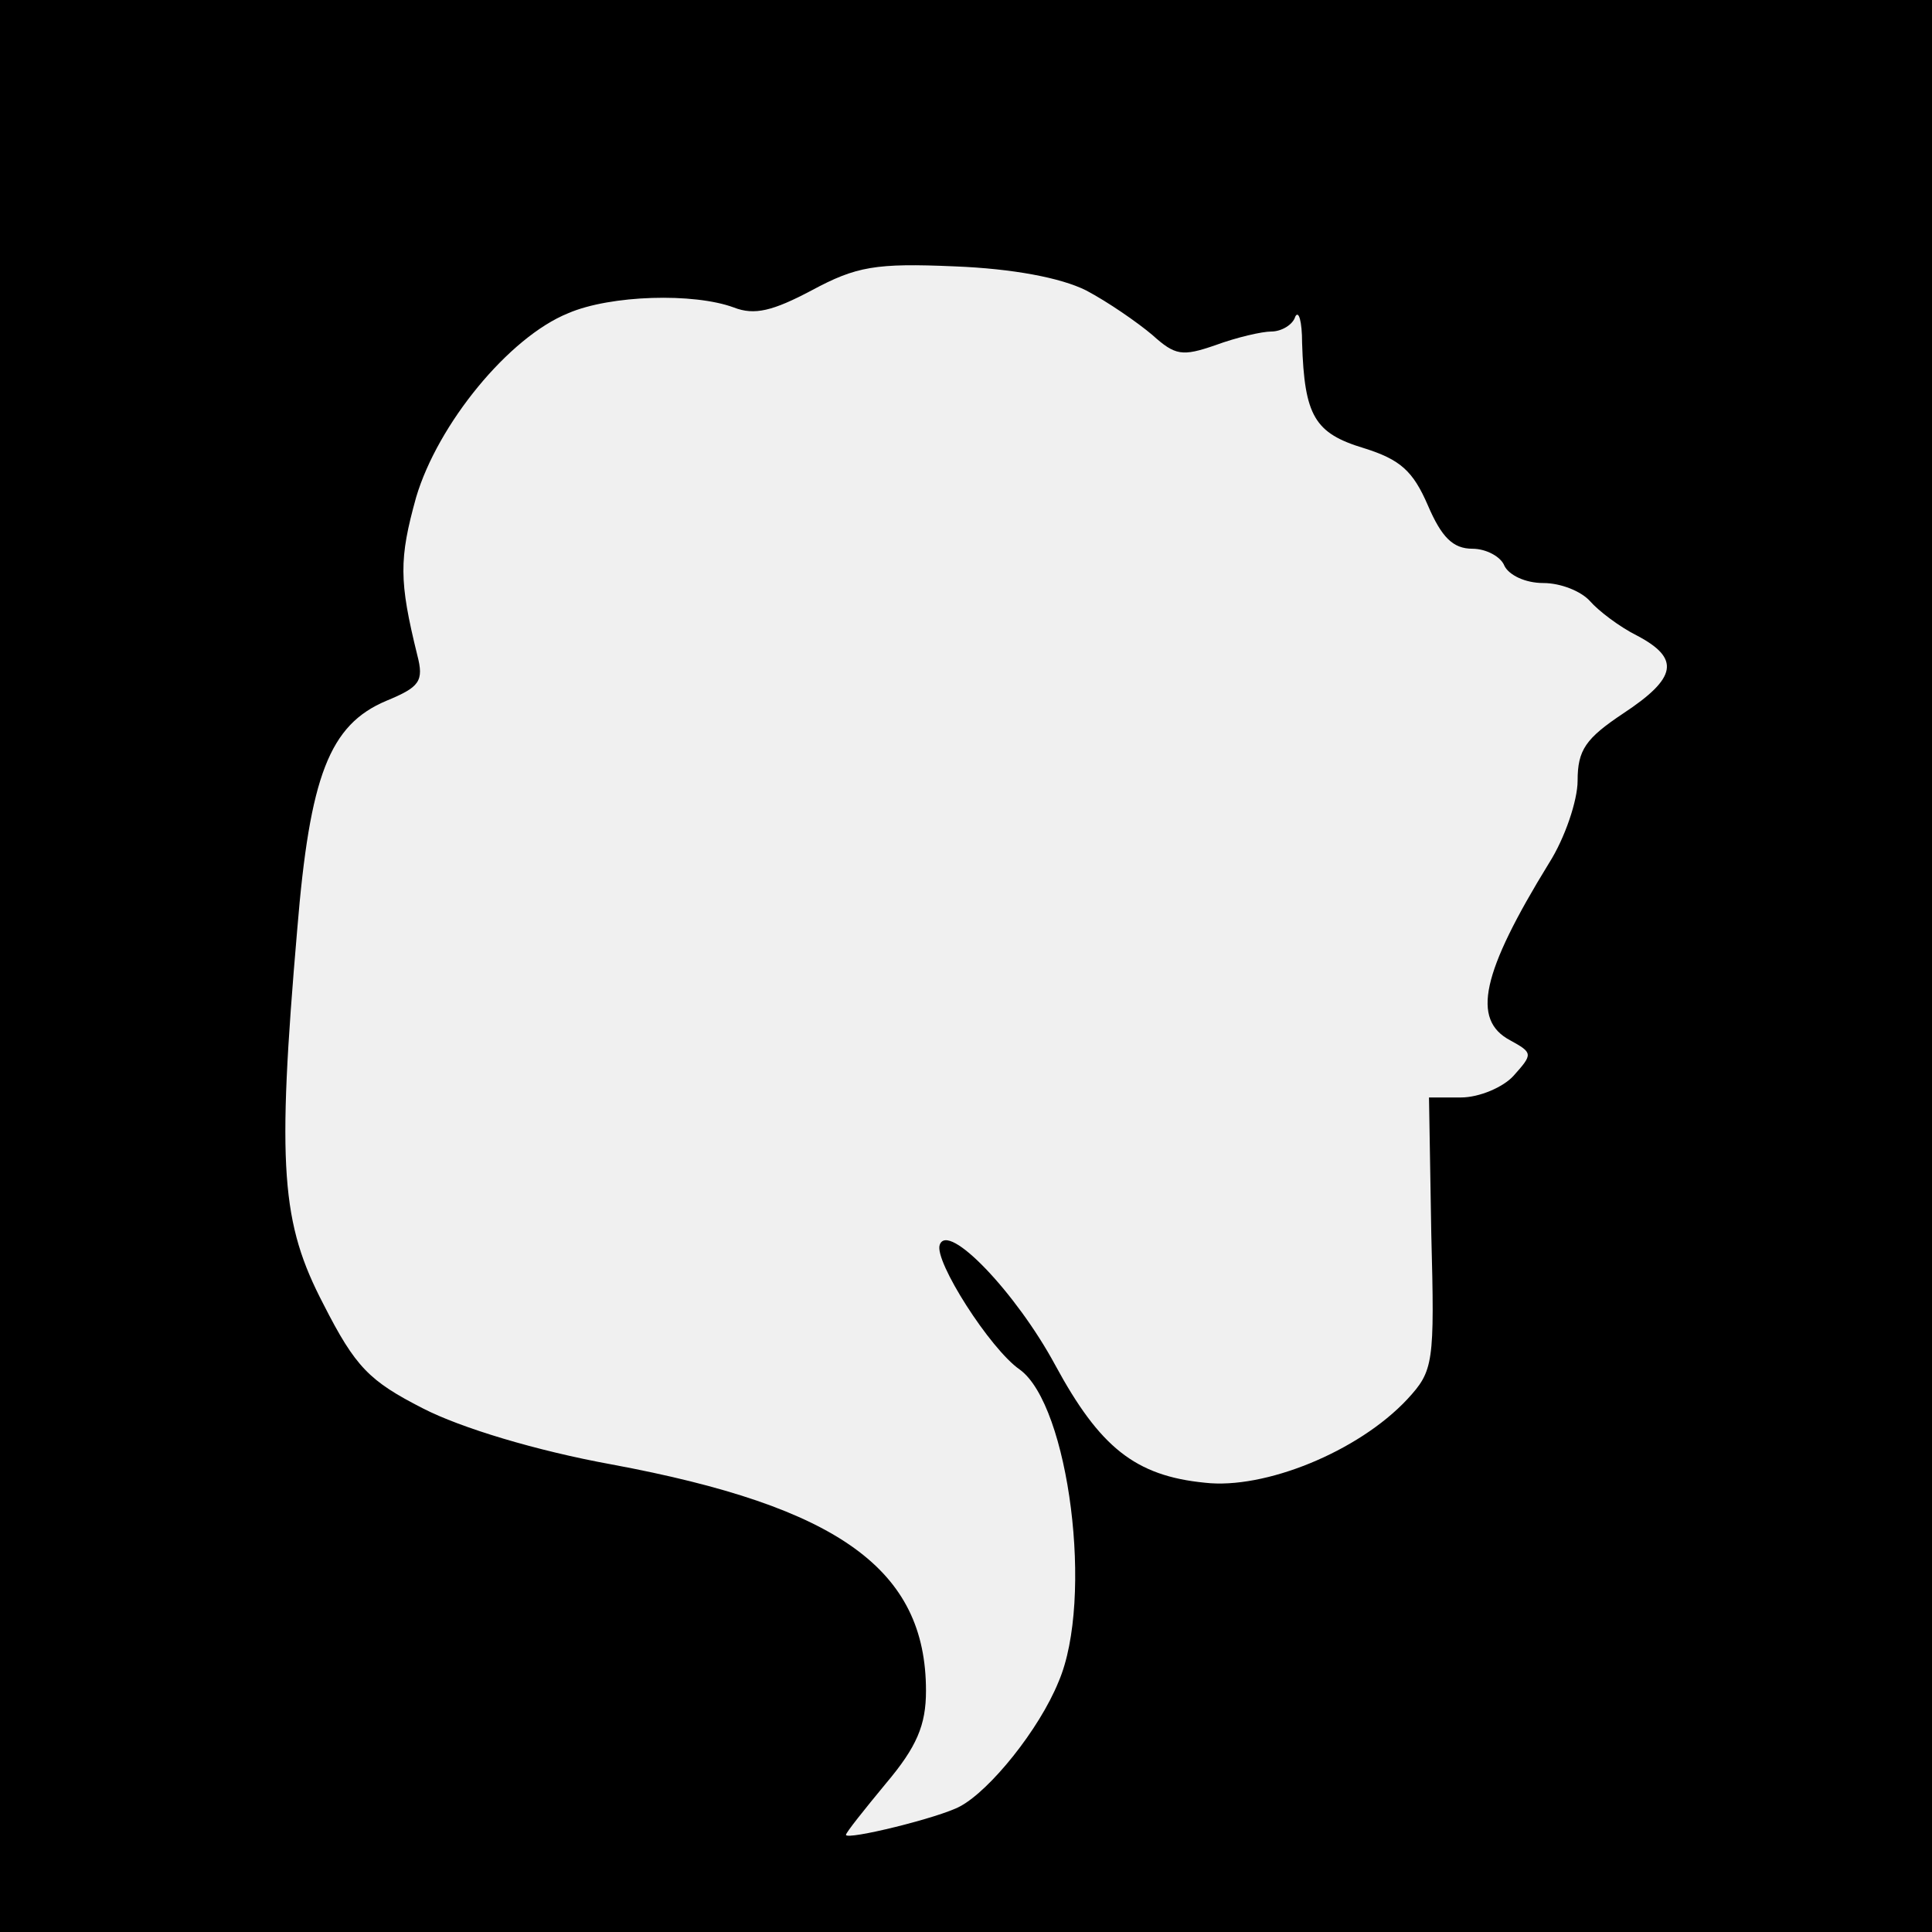
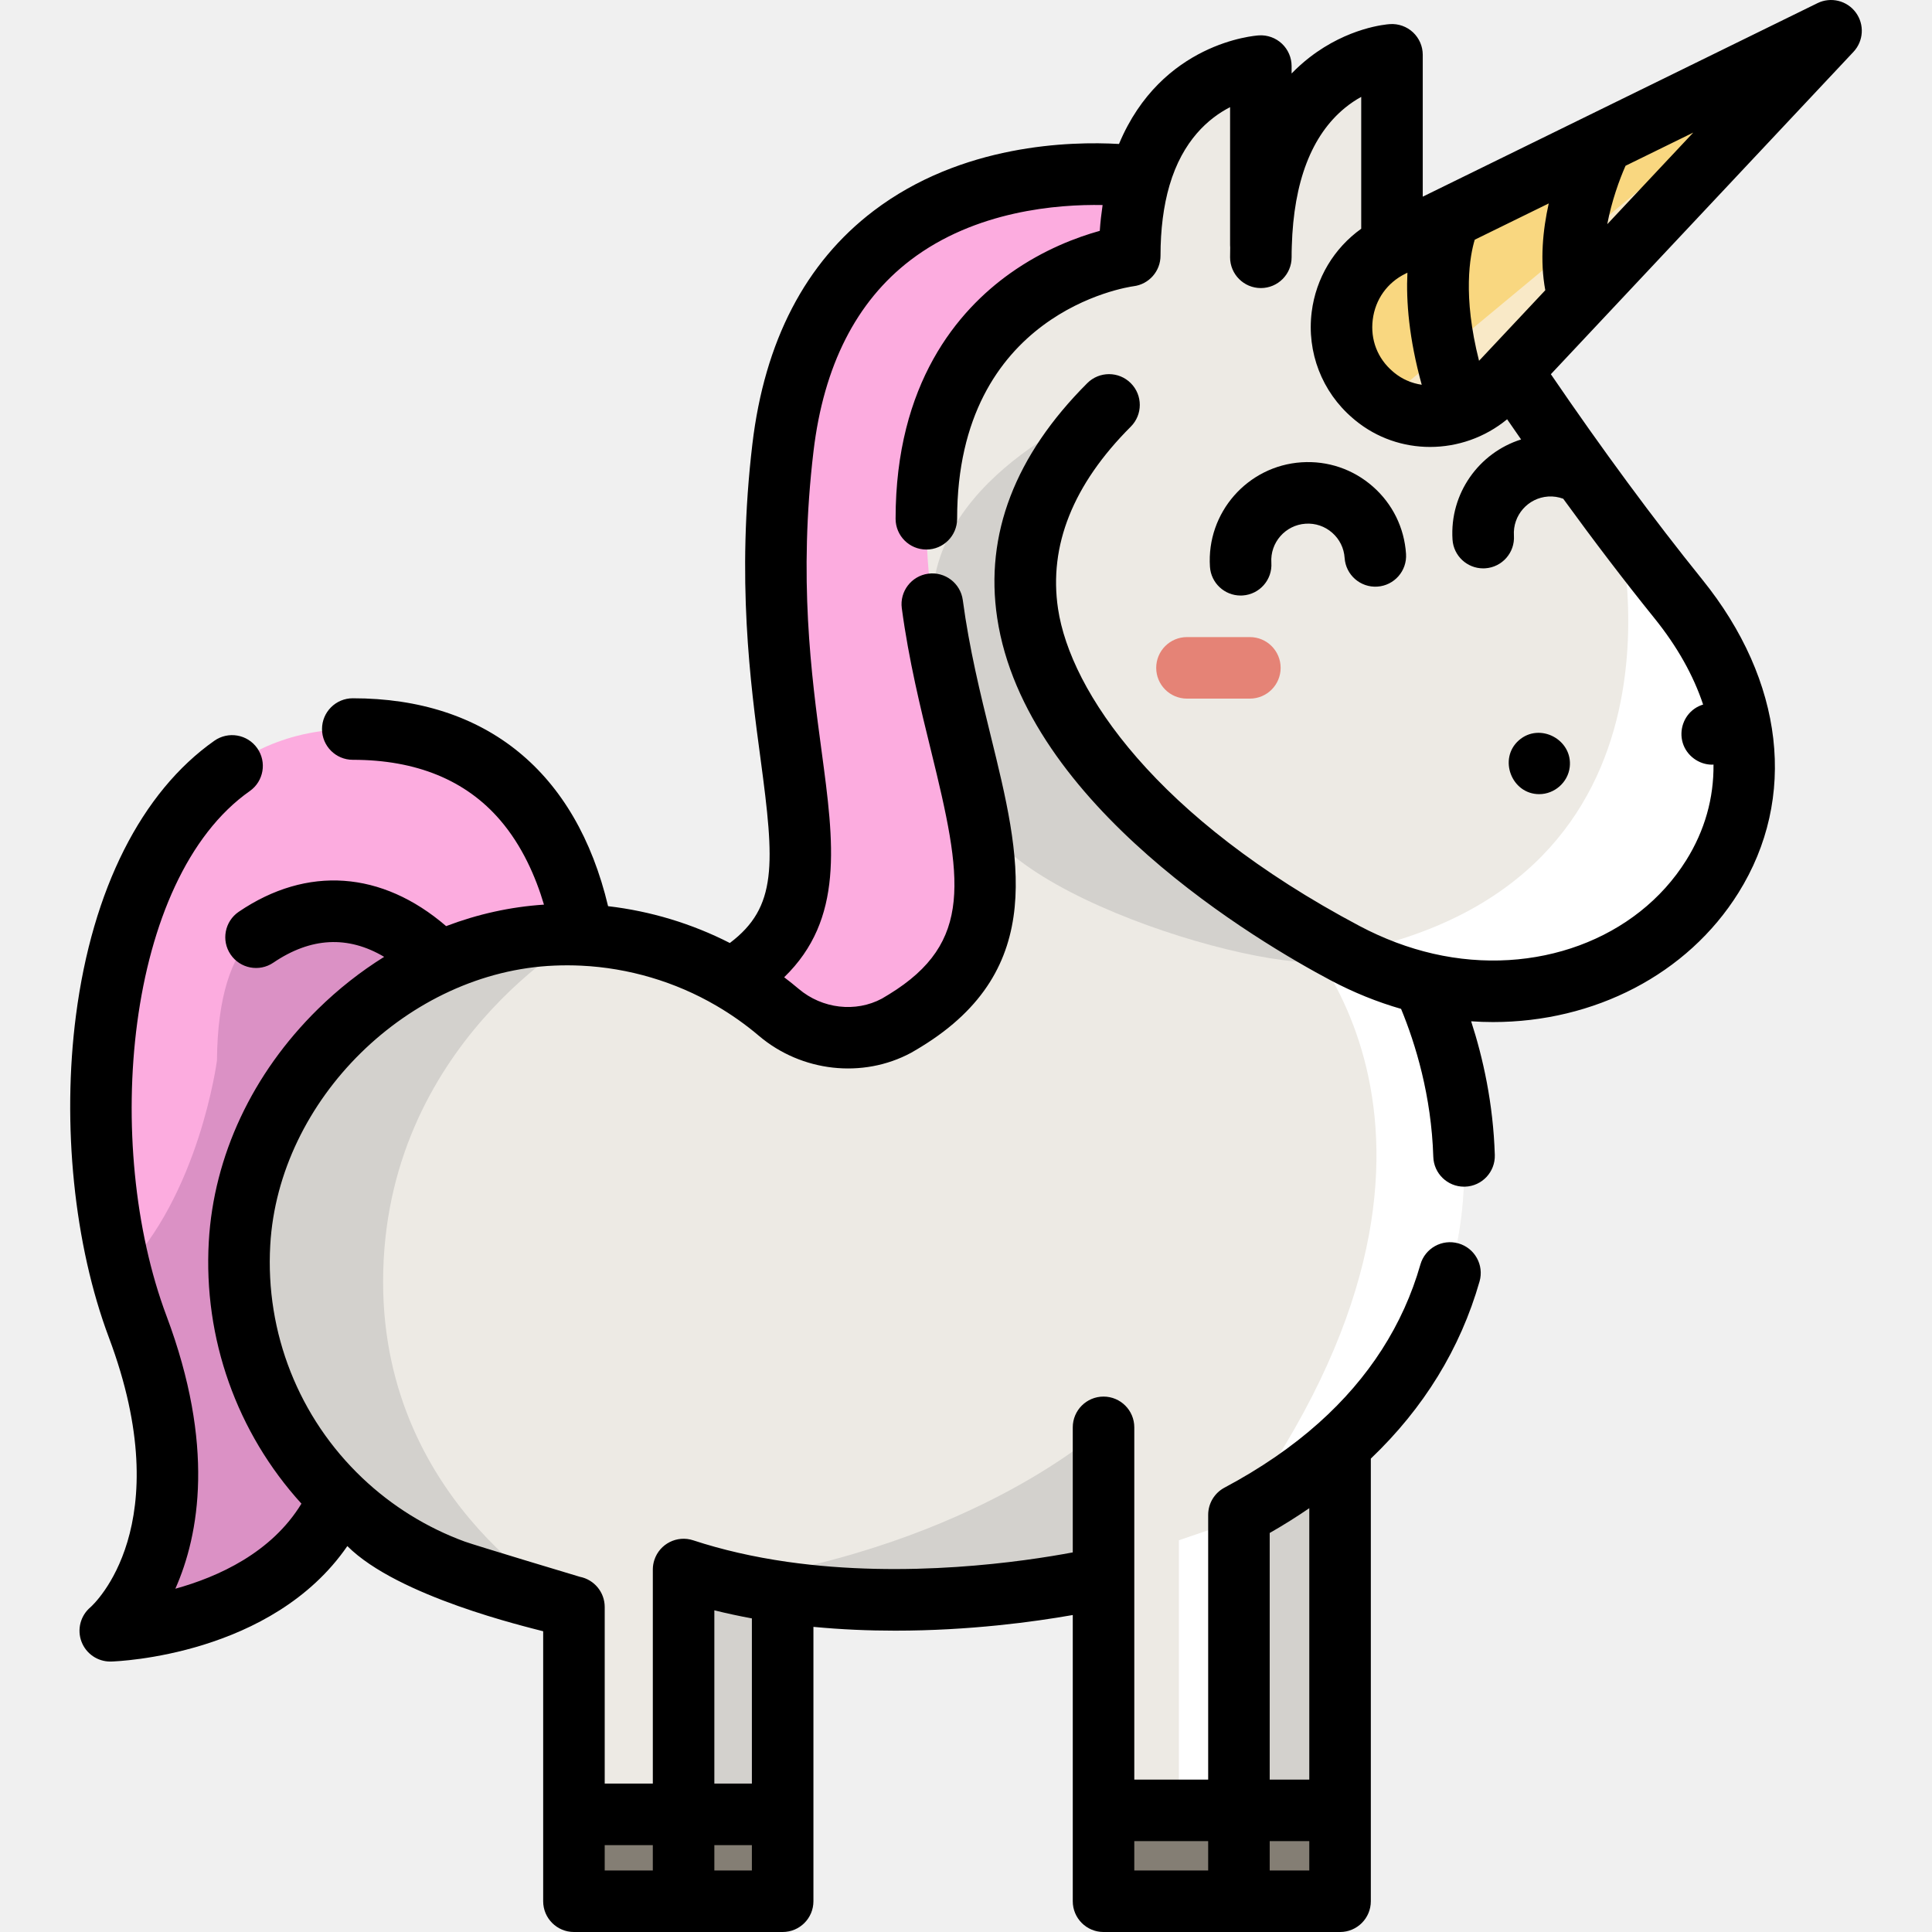
- <svg xmlns="http://www.w3.org/2000/svg" version="1.0" width="169pt" height="169pt" viewBox="0 0 169 169" preserveAspectRatio="xMidYMid meet">
-   <g transform="translate(0,169) scale(0.1,-0.1)" fill="#000000" stroke="none">
-     <path d="M0 845 l0 -845 845 0 845 0 0 845 0 845 -845 0 -845 0 0 -845z m950 591 c19 -10 45 -28 58 -39 20 -18 26 -19 55 -9 19 7 41 12 49 12 9 0 19 6 21 13 3 6 6 -4 6 -23 2 -64 11 -79 54 -92 32 -10 43 -20 56 -50 12 -28 22 -38 39 -38 12 0 25 -7 28 -15 4 -8 18 -15 34 -15 15 0 33 -7 41 -16 7 -8 25 -22 41 -30 38 -20 35 -37 -12 -68 -33 -22 -40 -32 -40 -59 0 -17 -11 -50 -25 -72 -59 -96 -68 -137 -34 -155 20 -11 20 -12 3 -31 -9 -10 -30 -19 -46 -19 l-28 0 2 -119 c3 -114 2 -120 -21 -145 -43 -46 -125 -79 -177 -73 -61 6 -92 31 -131 103 -34 63 -94 126 -101 105 -5 -14 44 -91 70 -109 43 -31 65 -201 34 -273 -17 -42 -60 -95 -86 -109 -18 -10 -100 -30 -100 -25 0 2 16 22 35 45 27 32 35 51 35 81 0 106 -76 161 -275 198 -66 12 -132 32 -165 49 -47 24 -59 36 -87 91 -37 71 -41 119 -23 328 11 134 28 179 78 200 29 12 33 17 27 40 -16 65 -16 84 -1 138 19 64 81 140 133 161 37 16 110 18 145 5 18 -7 34 -3 68 15 39 21 56 24 125 21 51 -2 93 -10 115 -21z" />
+ <svg xmlns="http://www.w3.org/2000/svg" version="1.1" id="Layer_1" x="0px" y="0px" viewBox="0 0 512 512" style="enable-background:new 0 0 512 512;" xml:space="preserve">
+   <g>
+     <rect x="328.331" y="479.766" style="fill:#847E74;" width="26.797" height="24.08" />
+     <rect x="292.446" y="479.766" style="fill:#847E74;" width="35.886" height="24.08" />
+     <rect x="181.158" y="480.821" style="fill:#847E74;" width="26.254" height="23.025" />
+     <rect x="152.099" y="480.821" style="fill:#847E74;" width="29.059" height="23.025" />
  </g>
+   <g>
+     <path style="fill:#D3D1CD;" d="M207.41,421.966v58.856h-26.254v-64.879C189.745,418.769,198.605,420.704,207.41,421.966z" />
+     <path style="fill:#D3D1CD;" d="M355.128,383.427v96.34H328.33v-78.327c10.425-5.544,19.22-11.686,26.58-18.264L355.128,383.427z" />
+   </g>
+   <path style="fill:#F9D780;" d="M485.245,8.155L400.58,98.342l-4.088,4.359c-7.838,8.349-20.492,10.012-29.917,4.011  c-0.783-0.5-1.533-1.044-2.261-1.642c-0.174-0.141-0.337-0.283-0.511-0.435c-13.002-11.067-10.262-31.918,5.088-39.441  L485.245,8.155z" />
+   <path style="fill:#EDEAE4;" d="M398.297,262.649c-6.588,0.239-13.404-0.38-20.318-1.968l-0.228,1.011  c14.415,32.777,19.122,84.034-22.84,121.485c-7.36,6.577-16.155,12.719-26.58,18.264v78.327h-35.886v-61.726  c0,0-41.756,10.121-85.034,3.924c-8.806-1.261-17.666-3.196-26.254-6.023v64.879h-29.059v-54.954c0,0-9.925-1.924-22.96-6.979  c-14.763-3.685-28.037-11.132-38.723-21.286c-17.818-16.905-28.472-41.267-26.939-68.097c2.424-42.702,40.43-80.033,83.164-81.762  c2.62-0.109,5.218-0.098,7.784,0.022c14.328,0.685,27.754,4.849,39.441,11.665c4.446,2.587,8.643,5.555,12.534,8.86  c8.686,7.36,21.134,8.914,31.168,3.533c0.467-0.25,0.924-0.511,1.37-0.783c0.337-0.196,0.652-0.413,0.968-0.609  c44.213-27.134,5.588-70.141,5.588-132.954s53.899-69.717,53.899-69.717c0-8.251,1.022-15.144,2.707-20.905  c8.175-27.906,32.037-29.341,32.037-29.341v47.453h0.054c1.413-48.301,34.701-50.442,34.701-50.442v50.67  c-15.35,7.523-18.09,28.374-5.088,39.441c0.174,0.152,0.337,0.294,0.511,0.435c9.567,7.871,23.699,6.664,32.179-2.37l4.088-4.359  l0.011,0.011c8.556,12.708,17.905,26.004,27.754,39.169c0,0,0,0.011,0.011,0.022c5.349,7.142,10.839,14.23,16.437,21.177  C485.451,209.097,448.804,260.888,398.297,262.649z" />
+   <path style="fill:#D3D1CD;" d="M293.901,107.3c0,0-46.836,17.819-46.836,52.812c0,22.347,8.034,38.402,12.143,54.168  c6.557,25.16,91.987,48.482,97.278,38.324c0,0-74.591-24.975-83.197-110.766" />
+   <g>
+     <path style="fill:#FFFFFF;" d="M356.487,252.604c96.66-18.835,72.543-113.549,71.869-115.06   c5.349,7.142,10.839,14.23,16.437,21.177C485.451,209.097,447.076,290.925,356.487,252.604z" />
+     <path style="fill:#FFFFFF;" d="M398.297,262.638v0.011c-6.588,0.239-13.404-0.38-20.318-1.968l-0.228,1.011   c14.415,32.777,19.122,84.034-22.84,121.485c-7.36,6.577-16.155,12.719-26.58,18.264c72.663-100.689,14.426-156.262,13.295-157.338   L398.297,262.638z" />
+   </g>
+   <path style="fill:#FCACDF;" d="M302.098,46.856c-1.685,5.762-2.707,12.654-2.707,20.905c0,0-53.899,6.903-53.899,69.717  s38.625,105.82-5.588,132.954c-0.315,0.196-0.631,0.413-0.968,0.609c-0.446,0.272-0.902,0.533-1.37,0.783  c-10.034,5.381-22.482,3.827-31.168-3.533c-3.892-3.305-8.088-6.273-12.534-8.86c37.712-23.025,3.761-57.628,13.622-140.792  C217.553,33.843,302.098,46.856,302.098,46.856z" />
+   <path style="fill:#F9E9C7;" d="M485.245,8.155L400.58,98.342l-4.088,4.359c-7.838,8.349-20.492,10.012-29.917,4.011L485.245,8.155z" />
+   <path style="fill:#FCACDF;" d="M88.904,399.017c-15.698,31.852-59.683,33.157-59.683,33.157s28.493-24.036,7.262-80.599  c-21.242-56.563-10.067-158.371,57.008-158.371c43.463,0,56.878,32.026,60.933,54.562c-2.566-0.12-5.164-0.13-7.784-0.022  c-42.735,1.729-80.74,39.06-83.164,81.762c-1.533,26.83,9.121,51.192,26.939,68.097L88.904,399.017z" />
+   <polygon style="fill:#FFFFFF;" points="312.426,408.181 328.33,402.745 328.33,479.767 312.426,479.767 " />
+   <g>
+     <path style="fill:#D3D1CD;" d="M192.559,419.149c66.598-9.882,99.885-40.886,99.885-40.886v39.778   C292.445,418.041,234.672,437.728,192.559,419.149z" />
+     <path style="fill:#D3D1CD;" d="M101.525,339.693c0,59.791,50.573,86.176,50.573,86.176s-9.925-1.924-22.96-6.979   c-14.763-3.685-28.037-11.132-38.723-21.286c-17.818-16.905-28.472-41.267-26.939-68.097c2.424-42.702,40.43-80.033,83.164-81.762   c2.62-0.109,5.218-0.098,7.784,0.022C154.424,247.766,101.525,276.64,101.525,339.693z" />
+   </g>
+   <path style="fill:#DB91C5;" d="M63.476,329.506c-1.533,26.83,9.121,51.192,26.939,68.097l-1.511,1.413  c-15.698,31.852-59.683,33.157-59.683,33.157s28.493-24.036,7.262-80.599c-1.663-4.425-3.12-9.121-4.381-14.035  c10.371-10.382,16.72-24.504,20.481-36.027c3.751-11.534,4.914-20.47,4.914-20.47c0.554-68.195,58.683-26.406,58.683-26.406  l-0.533,0.761C86.969,268.682,65.292,297.599,63.476,329.506z" />
+   <path style="fill:#E58376;" d="M331.228,185.141H314.56c-4.503,0-8.153-3.651-8.153-8.153c0-4.503,3.651-8.153,8.153-8.153h16.669  c4.503,0,8.153,3.651,8.153,8.153C339.382,181.49,335.731,185.141,331.228,185.141z" />
+   <path d="M491.802,3.309c-2.341-3.167-6.612-4.209-10.146-2.475L377.044,52.118V14.525c0-2.254-0.933-4.406-2.576-5.948  s-3.858-2.334-6.101-2.189c-1.107,0.072-11.106,0.923-21.286,8.796c-1.734,1.342-3.323,2.779-4.793,4.288v-1.958  c0-2.247-0.928-4.395-2.563-5.936c-1.637-1.54-3.84-2.341-6.079-2.202c-1.124,0.067-25.873,1.894-37.1,28.777  c-12.913-0.74-41.693-0.013-65.04,17.734c-18.074,13.739-28.879,34.528-32.116,61.791c-4.242,35.781-0.531,63.403,2.181,83.571  c3.715,27.638,4.484,39.139-8.158,48.654c-10.05-5.134-21.026-8.451-32.263-9.755c-8.476-35.592-32.297-55.098-67.658-55.098  c-4.503,0-8.153,3.651-8.153,8.153c0,4.503,3.651,8.153,8.153,8.153c16.808,0,29.949,5.379,39.058,15.988  c5.823,6.78,9.405,14.98,11.608,22.392c-8.842,0.579-17.562,2.509-25.926,5.695c-17.033-14.647-36.827-16.102-54.953-3.806  c-3.727,2.528-4.699,7.598-2.17,11.324c2.528,3.727,7.598,4.699,11.324,2.17c9.929-6.735,19.772-7.236,29.374-1.544  c-6.24,3.882-12.143,8.522-17.582,13.867c-17.344,17.046-27.604,38.922-28.891,61.596c-1.468,25.687,7.427,50.617,24.55,69.445  c-7.907,12.99-22.038,19.402-33.414,22.545c6.375-14.379,10.515-38.033-2.357-72.323C27.144,303.512,33.089,232.92,66.193,209.641  c3.683-2.591,4.569-7.676,1.979-11.359c-2.59-3.684-7.676-4.568-11.359-1.98c-19.322,13.589-32.349,39.423-36.678,72.743  c-3.759,28.929-0.5,60.852,8.716,85.394c18.719,49.869-3.98,70.698-4.885,71.502c-2.65,2.236-3.597,5.904-2.358,9.144  c1.21,3.164,4.244,5.242,7.614,5.242c0.08,0,0.162-0.001,0.244-0.003c1.855-0.055,42.644-1.621,62.582-30.596  c13.414,13.414,47.614,21.428,51.899,22.571v71.549c0,4.503,3.651,8.153,8.153,8.153h29.059h26.254c4.503,0,8.153-3.651,8.153-8.153  v-72.713c7.423,0.708,14.705,1.007,21.66,1.007c19.738,0,36.829-2.342,47.068-4.145v75.851c0,4.503,3.651,8.153,8.153,8.153h62.683  c4.503,0,8.153-3.651,8.153-8.153V386.544c14.039-13.389,23.726-29.165,28.814-46.95c1.239-4.329-1.267-8.844-5.595-10.082  c-4.327-1.238-8.843,1.267-10.081,5.595c-4.576,15.99-13.638,30.116-26.941,41.989c-7.083,6.329-15.486,12.097-24.975,17.145  c-2.661,1.415-4.326,4.184-4.326,7.199v70.173h-19.579v-93.351c0-4.503-3.651-8.153-8.153-8.153c-4.503,0-8.153,3.651-8.153,8.153  v33.14c-12.903,2.422-44.025,7.03-75.725,2.492c-8.872-1.271-17.236-3.187-24.86-5.696c-4.277-1.408-8.886,0.918-10.294,5.195  c-0.267,0.813-0.399,1.637-0.409,2.45v56.825h-12.752v-46.8c0-3.898-2.768-7.253-6.593-8.002  c-0.093-0.018-27.899-8.377-30.501-9.332c-10.054-3.686-19.316-9.421-27.13-16.846c-16.842-15.978-25.739-38.473-24.411-61.72  c2.192-38.59,36.699-72.514,75.362-74.077c2.331-0.097,4.709-0.09,7.056,0.02c12.55,0.6,24.903,4.253,35.729,10.568  c4.014,2.335,7.835,5.037,11.365,8.034c11.286,9.563,27.477,11.37,40.283,4.503c0.812-0.434,2.758-1.633,2.758-1.633  c33.58-20.608,26.217-50.538,18.42-82.225c-2.809-11.418-5.714-23.225-7.442-36.126c-0.598-4.464-4.699-7.596-9.163-6.999  c-4.463,0.598-7.597,4.701-6.999,9.163c1.845,13.776,4.993,26.57,7.77,37.858c8.316,33.803,11.319,50.663-11.148,64.452  c-0.254,0.158-1.457,0.894-1.893,1.135c-6.963,3.734-15.823,2.703-22.037-2.562c-1.256-1.066-2.551-2.092-3.867-3.095  c15.885-15.412,13.207-35.457,9.922-59.904c-2.74-20.381-6.149-45.746-2.149-79.478c2.69-22.65,11.333-39.694,25.694-50.656  c17.231-13.153,39.049-14.832,50.921-14.611c-0.325,2.22-0.591,4.489-0.747,6.841c-5.906,1.637-14.833,4.917-23.733,11.244  c-13.859,9.85-30.379,29.134-30.379,65.06c0,4.503,3.651,8.153,8.153,8.153c4.503,0,8.153-3.651,8.153-8.153  c0-54.596,44.904-61.372,46.782-61.63c4.069-0.521,7.117-3.985,7.117-8.087c0-6.955,0.8-13.218,2.378-18.613  c3.508-11.972,10.431-17.866,16.06-20.755v36.574c0,0.201,0.016,0.398,0.03,0.596c-0.026,0.973-0.03,1.888-0.03,2.622  c0,4.503,3.651,8.153,8.153,8.153s8.153-3.651,8.153-8.153c0-0.984,0.008-1.937,0.05-2.979c0.499-17.048,5.236-29.366,14.078-36.613  c1.461-1.197,2.925-2.156,4.319-2.923v34.946c-7.202,5.154-12,13.083-13.126,22.062c-1.337,10.665,2.722,21.176,10.861,28.129  c0.235,0.205,0.457,0.396,0.66,0.561c5.771,4.747,12.809,7.076,19.856,7.076c7.262-0.001,14.527-2.485,20.416-7.335  c1.235,1.799,2.469,3.579,3.701,5.349c-11.178,3.522-18.968,14.339-18.174,26.541c0.28,4.314,3.867,7.624,8.128,7.624  c0.178,0,0.358-0.005,0.538-0.017c4.493-0.292,7.899-4.172,7.607-8.665c-0.349-5.357,3.723-10.005,9.083-10.36  c1.348-0.091,2.706,0.118,3.981,0.586c8.2,11.295,16.284,21.888,24.18,31.676c6.04,7.483,10.346,15.189,12.894,22.869  c-0.773,0.233-1.535,0.584-2.264,1.088c-2.879,1.992-4.142,5.706-3.142,9.052c1.013,3.391,4.258,5.793,7.799,5.793  c0.121,0,0.237-0.025,0.358-0.03c0.095,8.868-2.291,17.451-7.217,25.34c-13.123,21.004-40.077,30.964-67.074,24.781  c-6.611-1.517-13.17-3.984-19.497-7.335c-53.902-28.566-76.624-62.156-79.914-84.064c-2.512-16.726,3.973-32.967,19.276-48.269  c3.184-3.184,3.184-8.346,0-11.53c-3.184-3.184-8.347-3.184-11.53,0c-19.163,19.163-27.194,40.096-23.872,62.221  c7.448,49.601,69.549,86.059,88.406,96.053c6.045,3.202,12.292,5.724,18.628,7.55c3.824,9.273,8.036,22.983,8.539,39.218  c0.137,4.415,3.759,7.901,8.145,7.901c0.086,0,0.172-0.001,0.258-0.004c4.501-0.139,8.036-3.902,7.897-8.402  c-0.424-13.674-3.133-25.762-6.272-35.425c1.943,0.132,3.88,0.204,5.805,0.204c26.768-0.001,51.486-12.571,65.035-34.258  c15.688-25.11,12.112-56.136-9.566-82.992c-12.953-16.057-26.441-34.35-40.145-54.436l80.194-85.43  C493.884,10.864,494.143,6.476,491.802,3.309z M336.484,495.694v-7.773h10.491v7.773H336.484z M336.484,406.256  c3.655-2.087,7.149-4.284,10.491-6.573v71.931h-10.491V406.256z M320.177,487.921v7.773h-19.579v-7.773H320.177z M189.31,495.694  v-6.718h9.947v6.718H189.31z M189.31,426.751c3.236,0.801,6.553,1.518,9.947,2.142v43.776h-9.947V426.751z M173.003,488.975v6.718  h-12.752v-6.718H173.003z M391.962,95.614c-4.4-17.305-2.409-27.885-1.139-32.089l19.608-9.613c-1.564,7.026-2.369,15.14-0.913,23  L391.962,95.614z M369.176,98.504c-0.029-0.026-0.059-0.051-0.088-0.076c-4.03-3.43-5.96-8.431-5.296-13.722  c0.674-5.37,3.84-9.813,8.687-12.189l0,0l0.5-0.245c-0.365,7.56,0.404,17.43,3.793,29.693c-2.619-0.387-5.152-1.442-7.313-3.219  C369.362,98.667,369.273,98.588,369.176,98.504z M425.942,59.415c1.16-6.138,3.223-11.82,4.844-15.483l17.949-8.799L425.942,59.415z  " />
+   <path d="M415.993,203.305c0.864-7.29-7.977-11.987-13.504-7.09c-5.489,4.864-1.91,14.244,5.414,14.244  C411.962,210.46,415.515,207.345,415.993,203.305z" />
+   <path d="M345.993,138.787c2.593-0.172,5.099,0.679,7.052,2.393c1.955,1.713,3.124,4.085,3.295,6.679  c0.295,4.493,4.181,7.898,8.671,7.601c4.493-0.296,7.897-4.178,7.601-8.671c-0.456-6.94-3.587-13.287-8.816-17.871  c-5.23-4.585-11.932-6.856-18.871-6.403c-14.326,0.94-25.216,13.362-24.275,27.688c0.283,4.312,3.868,7.62,8.128,7.62  c0.179,0,0.361-0.005,0.542-0.017c4.493-0.295,7.897-4.177,7.602-8.67C336.569,143.78,340.64,139.138,345.993,138.787z" />
+   <g>
+ </g>
+   <g>
+ </g>
+   <g>
+ </g>
+   <g>
+ </g>
+   <g>
+ </g>
+   <g>
+ </g>
+   <g>
+ </g>
+   <g>
+ </g>
+   <g>
+ </g>
+   <g>
+ </g>
+   <g>
+ </g>
+   <g>
+ </g>
+   <g>
+ </g>
+   <g>
+ </g>
+   <g>
+ </g>
</svg>
